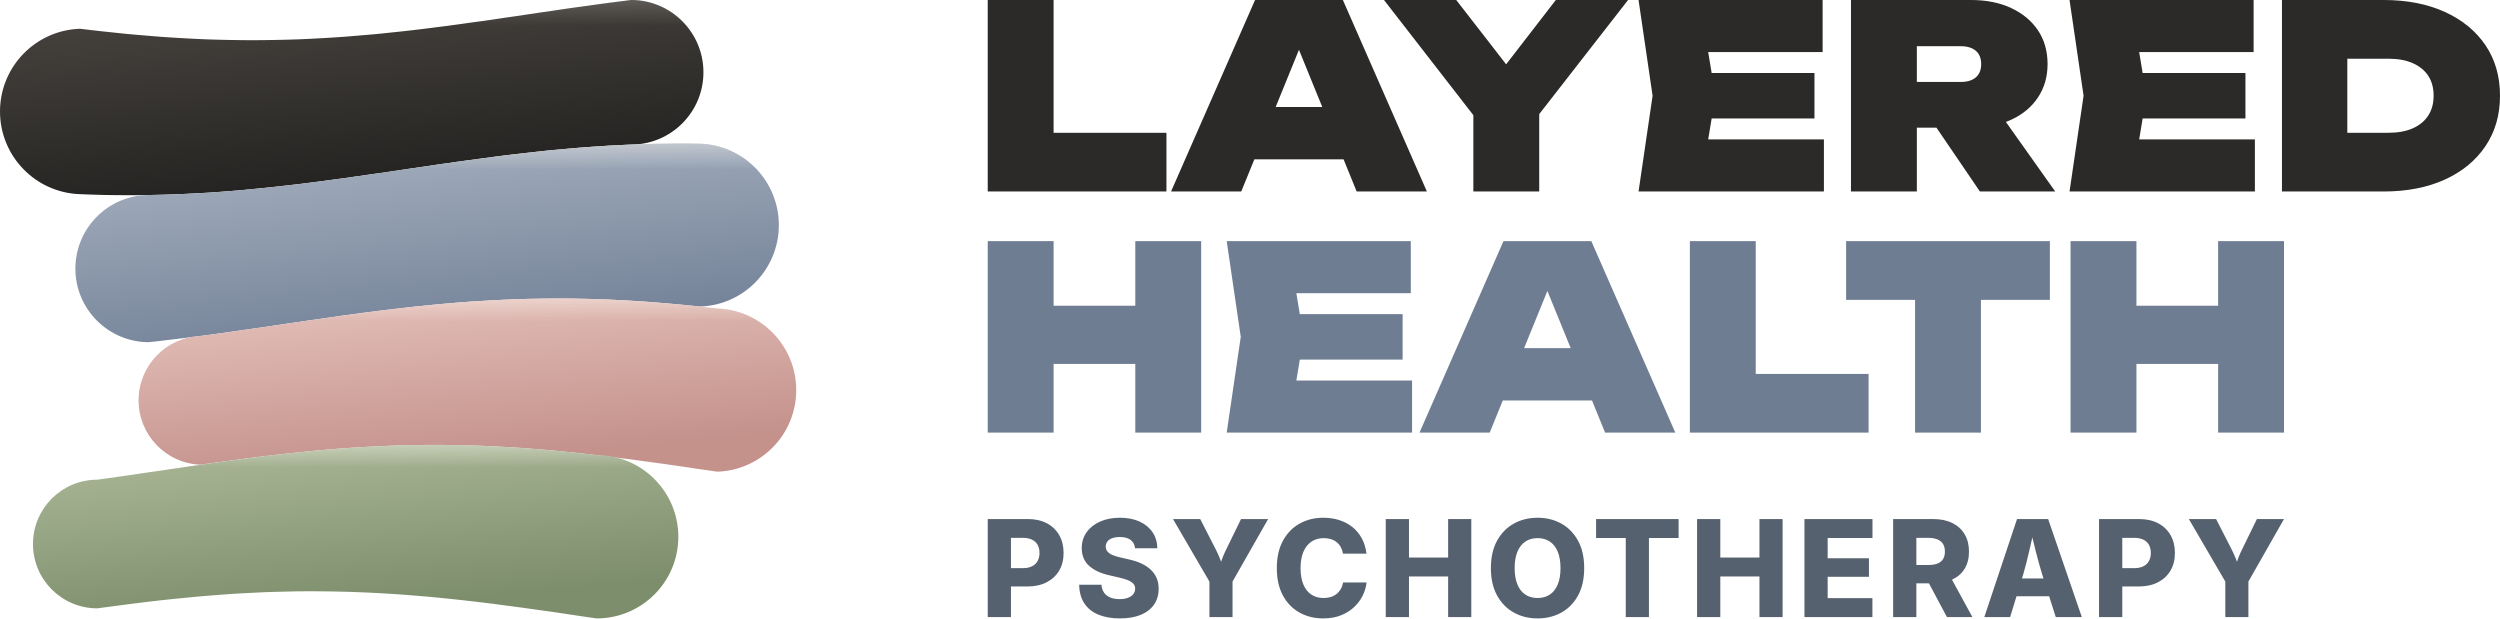
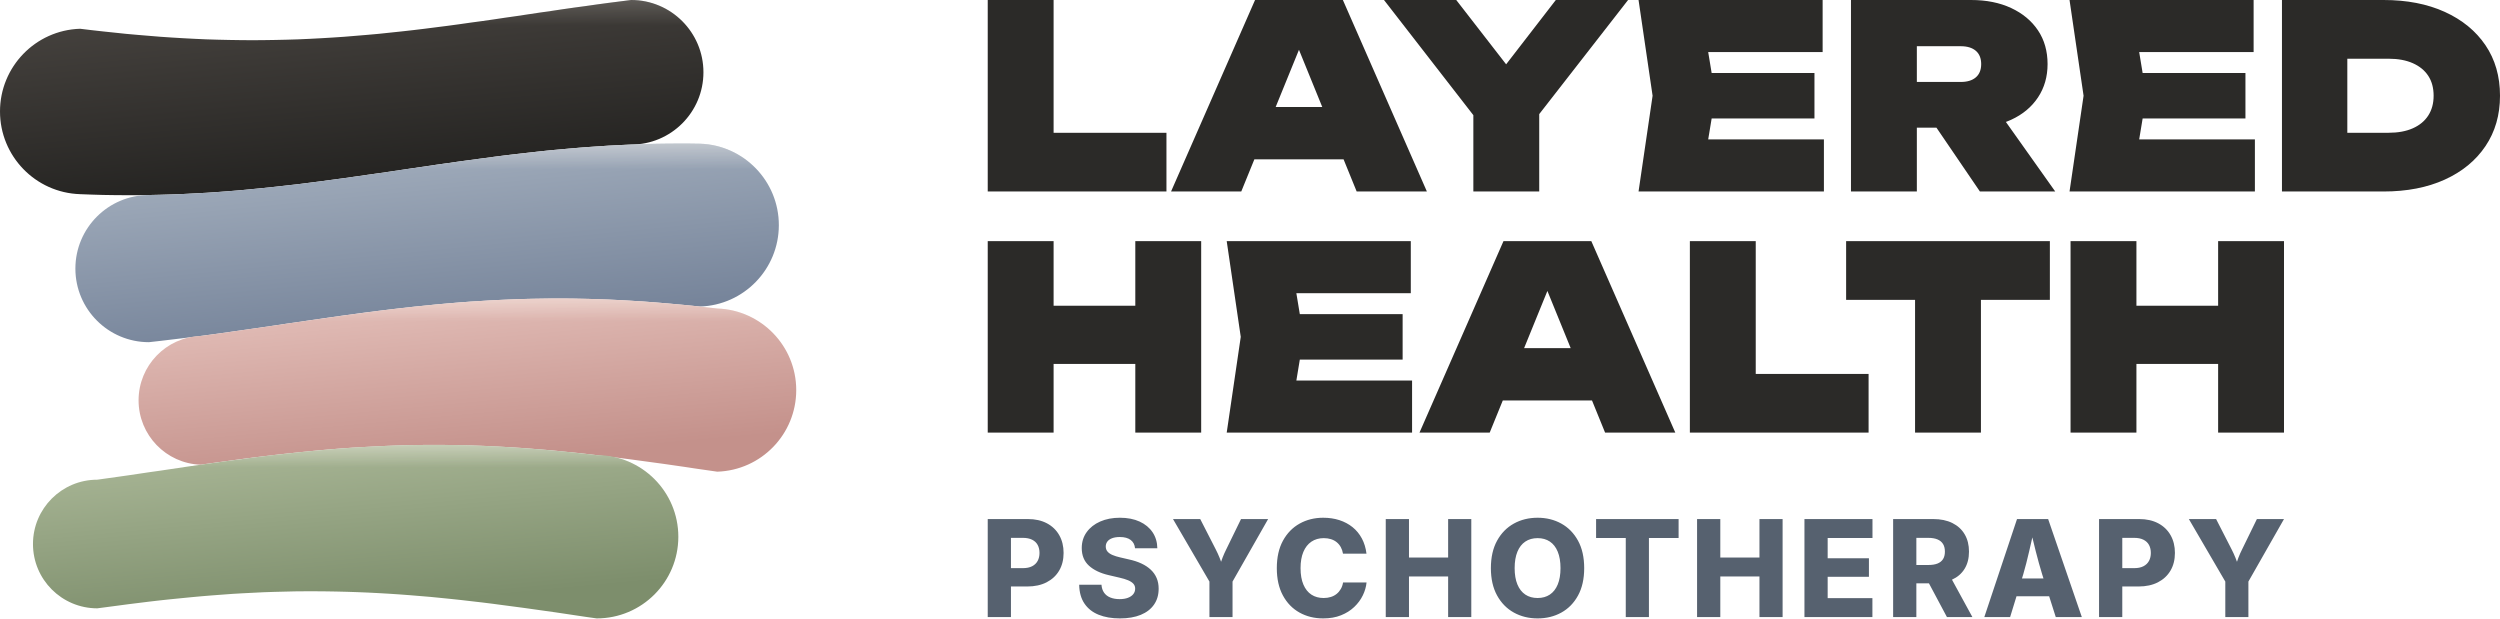
<svg xmlns="http://www.w3.org/2000/svg" viewBox="54.000 54.000 704.991 174.389" width="704.991" height="174.389">
  <defs>
    <linearGradient id="xl-fill-l1" x1="0" y1="0" x2="0.35" y2="1">
      <stop offset="0" stop-color="#4a4642" />
      <stop offset="1" stop-color="#242321" />
    </linearGradient>
    <linearGradient id="xl-edge-l1" x1="0" y1="0" x2="0" y2="1">
      <stop offset="0" stop-color="#fffaf3" stop-opacity="0.16" />
      <stop offset="0.13" stop-color="#fffaf3" stop-opacity="0" />
    </linearGradient>
    <linearGradient id="xl-fill-l2" x1="0" y1="0" x2="0.35" y2="1">
      <stop offset="0" stop-color="#a9b4c2" />
      <stop offset="1" stop-color="#76849a" />
    </linearGradient>
    <linearGradient id="xl-edge-l2" x1="0" y1="0" x2="0" y2="1">
      <stop offset="0" stop-color="#fffaf3" stop-opacity="0.38" />
      <stop offset="0.13" stop-color="#fffaf3" stop-opacity="0" />
    </linearGradient>
    <linearGradient id="xl-fill-l3" x1="0" y1="0" x2="0.35" y2="1">
      <stop offset="0" stop-color="#e6c3bd" />
      <stop offset="1" stop-color="#c4918b" />
    </linearGradient>
    <linearGradient id="xl-edge-l3" x1="0" y1="0" x2="0" y2="1">
      <stop offset="0" stop-color="#fffaf3" stop-opacity="0.38" />
      <stop offset="0.13" stop-color="#fffaf3" stop-opacity="0" />
    </linearGradient>
    <linearGradient id="xl-fill-l4" x1="0" y1="0" x2="0.35" y2="1">
      <stop offset="0" stop-color="#adba9a" />
      <stop offset="1" stop-color="#7d8e6c" />
    </linearGradient>
    <linearGradient id="xl-edge-l4" x1="0" y1="0" x2="0" y2="1">
      <stop offset="0" stop-color="#fffaf3" stop-opacity="0.38" />
      <stop offset="0.13" stop-color="#fffaf3" stop-opacity="0" />
    </linearGradient>
  </defs>
  <g>
    <g transform="scale(4.0)">
      <g transform="matrix(0.607034 0 0 0.607034 11.861 6.6223)">
        <path d="M12.00 14.67 L13.33 14.83 L14.67 14.98 L16.00 15.12 L17.33 15.26 L18.67 15.38 L20.00 15.49 L21.33 15.60 L22.67 15.69 L24.00 15.77 L25.33 15.84 L26.67 15.90 L28.00 15.94 L29.33 15.97 L30.67 15.99 L32.00 16.00 L33.33 15.99 L34.67 15.97 L36.00 15.94 L37.33 15.90 L38.67 15.84 L40.00 15.77 L41.33 15.69 L42.67 15.60 L44.00 15.49 L45.33 15.38 L46.67 15.26 L48.00 15.12 L49.33 14.98 L50.67 14.83 L52.00 14.67 L53.33 14.50 L54.67 14.33 L56.00 14.15 L57.33 13.96 L58.67 13.78 L60.00 13.59 L61.33 13.39 L62.67 13.20 L64.00 13.00 L65.33 12.80 L66.67 12.61 L68.00 12.41 L69.33 12.22 L70.67 12.04 L72.00 11.85 L73.33 11.67 L74.67 11.50 L76.00 11.33 A8.39 8.39 0 0 1 76.00 28.12 L76.00 28.12 L74.67 28.18 L73.33 28.25 L72.00 28.34 L70.67 28.43 L69.33 28.54 L68.00 28.66 L66.67 28.78 L65.33 28.92 L64.00 29.07 L62.67 29.22 L61.33 29.38 L60.00 29.55 L58.67 29.73 L57.33 29.91 L56.00 30.09 L54.67 30.28 L53.33 30.47 L52.00 30.67 L50.67 30.86 L49.33 31.06 L48.00 31.26 L46.67 31.45 L45.33 31.64 L44.00 31.83 L42.67 32.02 L41.33 32.20 L40.00 32.38 L38.67 32.55 L37.33 32.72 L36.00 32.87 L34.67 33.02 L33.33 33.16 L32.00 33.29 L30.67 33.42 L29.33 33.53 L28.00 33.63 L26.67 33.72 L25.33 33.79 L24.00 33.86 L22.67 33.91 L21.33 33.95 L20.00 33.98 L18.67 34.00 L17.33 34.00 L16.00 33.99 L14.67 33.97 L13.33 33.93 L12.00 33.88 A9.61 9.61 0 0 1 12.00 14.67 Z" fill="url(#xl-fill-l1)" />
        <path d="M12.00 14.67 L13.33 14.83 L14.67 14.98 L16.00 15.12 L17.33 15.26 L18.67 15.38 L20.00 15.49 L21.33 15.60 L22.67 15.69 L24.00 15.77 L25.33 15.84 L26.67 15.90 L28.00 15.94 L29.33 15.97 L30.67 15.99 L32.00 16.00 L33.33 15.99 L34.67 15.97 L36.00 15.94 L37.33 15.90 L38.67 15.84 L40.00 15.77 L41.33 15.69 L42.67 15.60 L44.00 15.49 L45.33 15.38 L46.67 15.26 L48.00 15.12 L49.33 14.98 L50.67 14.83 L52.00 14.67 L53.33 14.50 L54.67 14.33 L56.00 14.15 L57.33 13.96 L58.67 13.78 L60.00 13.59 L61.33 13.39 L62.67 13.20 L64.00 13.00 L65.33 12.80 L66.67 12.61 L68.00 12.41 L69.33 12.22 L70.67 12.04 L72.00 11.85 L73.33 11.67 L74.67 11.50 L76.00 11.33 A8.39 8.39 0 0 1 76.00 28.12 L76.00 28.12 L74.67 28.18 L73.33 28.25 L72.00 28.34 L70.67 28.43 L69.33 28.54 L68.00 28.66 L66.67 28.78 L65.33 28.92 L64.00 29.07 L62.67 29.22 L61.33 29.38 L60.00 29.55 L58.67 29.73 L57.33 29.91 L56.00 30.09 L54.67 30.28 L53.33 30.47 L52.00 30.67 L50.67 30.86 L49.33 31.06 L48.00 31.26 L46.67 31.45 L45.33 31.64 L44.00 31.83 L42.67 32.02 L41.33 32.20 L40.00 32.38 L38.67 32.55 L37.33 32.72 L36.00 32.87 L34.67 33.02 L33.33 33.16 L32.00 33.29 L30.67 33.42 L29.33 33.53 L28.00 33.63 L26.67 33.72 L25.33 33.79 L24.00 33.86 L22.67 33.91 L21.33 33.95 L20.00 33.98 L18.67 34.00 L17.33 34.00 L16.00 33.99 L14.67 33.97 L13.33 33.93 L12.00 33.88 A9.61 9.61 0 0 1 12.00 14.67 Z" fill="url(#xl-edge-l1)" />
        <path d="M20.00 33.98 L21.33 33.95 L22.67 33.91 L24.00 33.86 L25.33 33.79 L26.67 33.72 L28.00 33.63 L29.33 33.53 L30.67 33.42 L32.00 33.29 L33.33 33.16 L34.67 33.02 L36.00 32.87 L37.33 32.72 L38.67 32.55 L40.00 32.38 L41.33 32.20 L42.67 32.02 L44.00 31.83 L45.33 31.64 L46.67 31.45 L48.00 31.26 L49.33 31.06 L50.67 30.86 L52.00 30.67 L53.33 30.47 L54.67 30.28 L56.00 30.09 L57.33 29.91 L58.67 29.73 L60.00 29.55 L61.33 29.38 L62.67 29.22 L64.00 29.07 L65.33 28.92 L66.67 28.78 L68.00 28.66 L69.33 28.54 L70.67 28.43 L72.00 28.34 L73.33 28.25 L74.67 28.18 L76.00 28.12 L77.33 28.07 L78.67 28.03 L80.00 28.01 L81.33 28.00 L82.67 28.00 L84.00 28.02 A9.46 9.46 0 0 1 84.00 46.93 L84.00 46.93 L82.67 46.80 L81.33 46.67 L80.00 46.55 L78.67 46.44 L77.33 46.34 L76.00 46.26 L74.67 46.18 L73.33 46.12 L72.00 46.07 L70.67 46.04 L69.33 46.01 L68.00 46.00 L66.67 46.00 L65.33 46.02 L64.00 46.04 L62.67 46.08 L61.33 46.14 L60.00 46.20 L58.67 46.28 L57.33 46.36 L56.00 46.46 L54.67 46.57 L53.33 46.69 L52.00 46.83 L50.67 46.96 L49.33 47.11 L48.00 47.27 L46.67 47.43 L45.33 47.60 L44.00 47.78 L42.67 47.96 L41.33 48.15 L40.00 48.34 L38.67 48.53 L37.33 48.73 L36.00 48.92 L34.67 49.12 L33.33 49.32 L32.00 49.51 L30.67 49.70 L29.33 49.89 L28.00 50.08 L26.67 50.26 L25.33 50.43 L24.00 50.60 L22.67 50.76 L21.33 50.92 L20.00 51.07 A8.54 8.54 0 0 1 20.00 33.98 Z" fill="url(#xl-fill-l2)" />
        <path d="M20.00 33.98 L21.33 33.95 L22.67 33.91 L24.00 33.86 L25.33 33.79 L26.67 33.72 L28.00 33.63 L29.33 33.53 L30.67 33.42 L32.00 33.29 L33.33 33.16 L34.67 33.02 L36.00 32.87 L37.33 32.72 L38.67 32.55 L40.00 32.38 L41.33 32.20 L42.67 32.02 L44.00 31.83 L45.33 31.64 L46.67 31.45 L48.00 31.26 L49.33 31.06 L50.67 30.86 L52.00 30.67 L53.33 30.47 L54.67 30.28 L56.00 30.09 L57.33 29.91 L58.67 29.73 L60.00 29.55 L61.33 29.38 L62.67 29.22 L64.00 29.07 L65.33 28.92 L66.67 28.78 L68.00 28.66 L69.33 28.54 L70.67 28.43 L72.00 28.34 L73.33 28.25 L74.67 28.18 L76.00 28.12 L77.33 28.07 L78.67 28.03 L80.00 28.01 L81.33 28.00 L82.67 28.00 L84.00 28.02 A9.46 9.46 0 0 1 84.00 46.93 L84.00 46.93 L82.67 46.80 L81.33 46.67 L80.00 46.55 L78.67 46.44 L77.33 46.34 L76.00 46.26 L74.67 46.18 L73.33 46.12 L72.00 46.07 L70.67 46.04 L69.33 46.01 L68.00 46.00 L66.67 46.00 L65.33 46.02 L64.00 46.04 L62.67 46.08 L61.33 46.14 L60.00 46.20 L58.67 46.28 L57.33 46.36 L56.00 46.46 L54.67 46.57 L53.33 46.69 L52.00 46.83 L50.67 46.96 L49.33 47.11 L48.00 47.27 L46.67 47.43 L45.33 47.60 L44.00 47.78 L42.67 47.96 L41.33 48.15 L40.00 48.34 L38.67 48.53 L37.33 48.73 L36.00 48.92 L34.67 49.12 L33.33 49.32 L32.00 49.51 L30.67 49.70 L29.33 49.89 L28.00 50.08 L26.67 50.26 L25.33 50.43 L24.00 50.60 L22.67 50.76 L21.33 50.92 L20.00 51.07 A8.54 8.54 0 0 1 20.00 33.98 Z" fill="url(#xl-edge-l2)" />
        <path d="M26.00 50.35 L27.25 50.18 L28.50 50.01 L29.75 49.83 L31.00 49.65 L32.25 49.47 L33.50 49.29 L34.75 49.11 L36.00 48.92 L37.25 48.74 L38.50 48.56 L39.75 48.38 L41.00 48.20 L42.25 48.02 L43.50 47.85 L44.75 47.68 L46.00 47.52 L47.25 47.36 L48.50 47.21 L49.75 47.07 L51.00 46.93 L52.25 46.80 L53.50 46.68 L54.75 46.57 L56.00 46.46 L57.25 46.37 L58.50 46.29 L59.75 46.21 L61.00 46.15 L62.25 46.10 L63.50 46.06 L64.75 46.03 L66.00 46.01 L67.25 46.00 L68.50 46.00 L69.75 46.02 L71.00 46.04 L72.25 46.08 L73.50 46.13 L74.75 46.19 L76.00 46.26 L77.25 46.34 L78.50 46.43 L79.75 46.53 L81.00 46.64 L82.25 46.75 L83.50 46.88 L84.75 47.02 L86.00 47.16 A9.48 9.48 0 0 1 86.00 66.11 L86.00 66.11 L84.75 65.93 L83.50 65.75 L82.25 65.56 L81.00 65.38 L79.75 65.20 L78.50 65.03 L77.25 64.86 L76.00 64.69 L74.75 64.53 L73.50 64.37 L72.25 64.22 L71.00 64.07 L69.75 63.93 L68.50 63.81 L67.25 63.68 L66.00 63.57 L64.75 63.47 L63.50 63.37 L62.25 63.29 L61.00 63.22 L59.75 63.15 L58.50 63.10 L57.25 63.06 L56.00 63.03 L54.75 63.01 L53.50 63.00 L52.25 63.00 L51.00 63.02 L49.75 63.04 L48.50 63.08 L47.25 63.13 L46.00 63.19 L44.75 63.26 L43.50 63.33 L42.25 63.42 L41.00 63.52 L39.75 63.63 L38.50 63.75 L37.25 63.88 L36.00 64.01 L34.75 64.15 L33.50 64.30 L32.25 64.45 L31.00 64.61 L29.75 64.78 L28.50 64.95 L27.25 65.12 L26.00 65.30 A7.48 7.48 0 0 1 26.00 50.35 Z" fill="url(#xl-fill-l3)" />
        <path d="M26.00 50.35 L27.25 50.18 L28.50 50.01 L29.75 49.83 L31.00 49.65 L32.25 49.47 L33.50 49.29 L34.75 49.11 L36.00 48.92 L37.25 48.74 L38.50 48.56 L39.75 48.38 L41.00 48.20 L42.25 48.02 L43.50 47.85 L44.75 47.68 L46.00 47.52 L47.25 47.36 L48.50 47.21 L49.75 47.07 L51.00 46.93 L52.25 46.80 L53.50 46.68 L54.75 46.57 L56.00 46.46 L57.25 46.37 L58.50 46.29 L59.75 46.21 L61.00 46.15 L62.25 46.10 L63.50 46.06 L64.75 46.03 L66.00 46.01 L67.25 46.00 L68.50 46.00 L69.75 46.02 L71.00 46.04 L72.25 46.08 L73.50 46.13 L74.75 46.19 L76.00 46.26 L77.25 46.34 L78.50 46.43 L79.75 46.53 L81.00 46.64 L82.25 46.75 L83.50 46.88 L84.75 47.02 L86.00 47.16 A9.48 9.48 0 0 1 86.00 66.11 L86.00 66.11 L84.75 65.93 L83.50 65.75 L82.25 65.56 L81.00 65.38 L79.75 65.20 L78.50 65.03 L77.25 64.86 L76.00 64.69 L74.75 64.53 L73.50 64.37 L72.25 64.22 L71.00 64.07 L69.75 63.93 L68.50 63.81 L67.25 63.68 L66.00 63.57 L64.75 63.47 L63.50 63.37 L62.25 63.29 L61.00 63.22 L59.75 63.15 L58.50 63.10 L57.25 63.06 L56.00 63.03 L54.75 63.01 L53.50 63.00 L52.25 63.00 L51.00 63.02 L49.75 63.04 L48.50 63.08 L47.25 63.13 L46.00 63.19 L44.75 63.26 L43.50 63.33 L42.25 63.42 L41.00 63.52 L39.75 63.63 L38.50 63.75 L37.25 63.88 L36.00 64.01 L34.75 64.15 L33.50 64.30 L32.25 64.45 L31.00 64.61 L29.75 64.78 L28.50 64.95 L27.25 65.12 L26.00 65.30 A7.48 7.48 0 0 1 26.00 50.35 Z" fill="url(#xl-edge-l3)" />
        <path d="M14.00 67.04 L15.21 66.87 L16.42 66.70 L17.62 66.53 L18.83 66.35 L20.04 66.17 L21.25 66.00 L22.46 65.82 L23.67 65.64 L24.88 65.46 L26.08 65.29 L27.29 65.12 L28.50 64.95 L29.71 64.79 L30.92 64.63 L32.12 64.47 L33.33 64.32 L34.54 64.17 L35.75 64.04 L36.96 63.91 L38.17 63.78 L39.38 63.67 L40.58 63.56 L41.79 63.46 L43.00 63.37 L44.21 63.29 L45.42 63.22 L46.62 63.16 L47.83 63.10 L49.04 63.06 L50.25 63.03 L51.46 63.01 L52.67 63.00 L53.88 63.00 L55.08 63.01 L56.29 63.03 L57.50 63.07 L58.71 63.11 L59.92 63.16 L61.12 63.22 L62.33 63.30 L63.54 63.38 L64.75 63.47 L65.96 63.57 L67.17 63.68 L68.38 63.79 L69.58 63.92 L70.79 64.05 L72.00 64.19 A9.48 9.48 0 0 1 72.00 83.15 L72.00 83.15 L70.79 82.98 L69.58 82.80 L68.38 82.62 L67.17 82.44 L65.96 82.27 L64.75 82.10 L63.54 81.93 L62.33 81.77 L61.12 81.61 L59.92 81.45 L58.71 81.30 L57.50 81.16 L56.29 81.02 L55.08 80.89 L53.88 80.77 L52.67 80.65 L51.46 80.55 L50.25 80.45 L49.04 80.36 L47.83 80.28 L46.62 80.21 L45.42 80.15 L44.21 80.10 L43.00 80.06 L41.79 80.03 L40.58 80.01 L39.38 80.00 L38.17 80.00 L36.96 80.01 L35.75 80.04 L34.54 80.07 L33.33 80.11 L32.12 80.17 L30.92 80.23 L29.71 80.30 L28.50 80.39 L27.29 80.48 L26.08 80.58 L24.88 80.69 L23.67 80.81 L22.46 80.93 L21.25 81.06 L20.04 81.20 L18.83 81.35 L17.62 81.50 L16.42 81.66 L15.21 81.82 L14.00 81.98 A7.47 7.47 0 0 1 14.00 67.04 Z" fill="url(#xl-fill-l4)" />
        <path d="M14.00 67.04 L15.21 66.87 L16.42 66.70 L17.62 66.53 L18.83 66.35 L20.04 66.17 L21.25 66.00 L22.46 65.82 L23.67 65.64 L24.88 65.46 L26.08 65.29 L27.29 65.12 L28.50 64.95 L29.71 64.79 L30.92 64.63 L32.12 64.47 L33.33 64.32 L34.54 64.17 L35.75 64.04 L36.96 63.91 L38.17 63.78 L39.38 63.67 L40.58 63.56 L41.79 63.46 L43.00 63.37 L44.21 63.29 L45.42 63.22 L46.62 63.16 L47.83 63.10 L49.04 63.06 L50.25 63.03 L51.46 63.01 L52.67 63.00 L53.88 63.00 L55.08 63.01 L56.29 63.03 L57.50 63.07 L58.71 63.11 L59.92 63.16 L61.12 63.22 L62.33 63.30 L63.54 63.38 L64.75 63.47 L65.96 63.57 L67.17 63.68 L68.38 63.79 L69.58 63.92 L70.79 64.05 L72.00 64.19 A9.48 9.48 0 0 1 72.00 83.15 L72.00 83.15 L70.79 82.98 L69.58 82.80 L68.38 82.62 L67.17 82.44 L65.96 82.27 L64.75 82.10 L63.54 81.93 L62.33 81.77 L61.12 81.61 L59.92 81.45 L58.71 81.30 L57.50 81.16 L56.29 81.02 L55.08 80.89 L53.88 80.77 L52.67 80.65 L51.46 80.55 L50.25 80.45 L49.04 80.36 L47.83 80.28 L46.62 80.21 L45.42 80.15 L44.21 80.10 L43.00 80.06 L41.79 80.03 L40.58 80.01 L39.38 80.00 L38.17 80.00 L36.96 80.01 L35.75 80.04 L34.54 80.07 L33.33 80.11 L32.12 80.17 L30.92 80.23 L29.71 80.30 L28.50 80.39 L27.29 80.48 L26.08 80.58 L24.88 80.69 L23.67 80.81 L22.46 80.93 L21.25 81.06 L20.04 81.20 L18.83 81.35 L17.62 81.50 L16.42 81.66 L15.21 81.82 L14.00 81.98 A7.47 7.47 0 0 1 14.00 67.04 Z" fill="url(#xl-edge-l4)" />
      </g>
    </g>
  </g>
  <g transform="scale(4.0)">
    <path fill="#2b2a28" d="M87.778 13.5V24.948L85.69 22.86H95.734V27H83.134V13.5Z M100.396 24.732V21.042H109.594V24.732ZM108.172 13.5 114.094 27H109.144L104.482 15.552H105.67L101.008 27H96.058L101.98 13.5Z M117.37 27V20.34H122.014V27ZM111.07 13.5H116.164L120.646 19.278H118.72L123.184 13.5H128.278L121.186 22.608L118.18 22.662Z M141.418 18.648V21.852H131.248V18.648ZM134.434 20.25 133.606 25.272 131.842 23.328H142.084V27H129.016L130.006 20.25L129.016 13.5H141.994V17.172H131.842L133.606 15.228Z M147.196 19.278H151.732Q152.416 19.278 152.794 18.954Q153.172 18.63 153.172 18.018Q153.172 17.406 152.794 17.082Q152.416 16.758 151.732 16.758H146.548L148.636 14.67V27H143.992V13.5H152.452Q154.072 13.5 155.287 14.067Q156.502 14.634 157.177 15.642Q157.852 16.65 157.852 18.018Q157.852 19.35 157.177 20.367Q156.502 21.384 155.287 21.942Q154.072 22.5 152.452 22.5H147.196ZM148.78 20.682H153.91L158.392 27H153.082Z M171.802 18.648V21.852H161.632V18.648ZM164.818 20.25 163.99 25.272 162.226 23.328H172.468V27H159.4L160.39 20.25L159.4 13.5H172.378V17.172H162.226L163.99 15.228Z M181.54 13.5Q184.006 13.5 185.851 14.337Q187.696 15.174 188.722 16.686Q189.748 18.198 189.748 20.25Q189.748 22.284 188.722 23.805Q187.696 25.326 185.851 26.163Q184.006 27 181.54 27H174.376V13.5ZM178.984 24.93 176.896 22.86H181.9Q182.89 22.86 183.601 22.545Q184.312 22.23 184.69 21.645Q185.068 21.06 185.068 20.25Q185.068 19.422 184.69 18.846Q184.312 18.27 183.601 17.955Q182.89 17.64 181.9 17.64H176.896L178.984 15.57Z" />
-     <path fill="#6e7d92" d="M83.134 30.5H87.778V44H83.134ZM93.538 30.5H98.182V44H93.538ZM85.762 35.054H95.356V39.158H85.762Z M112.384 35.648V38.852H102.214V35.648ZM105.4 37.25 104.572 42.272 102.808 40.328H113.05V44H99.982L100.972 37.25L99.982 30.5H112.96V34.172H102.808L104.572 32.228Z M117.91 41.732V38.042H127.108V41.732ZM125.686 30.5 131.608 44H126.658L121.996 32.552H123.184L118.522 44H113.572L119.494 30.5Z M137.278 30.5V41.948L135.19 39.86H145.234V44H132.634V30.5Z M148.51 32.498H153.154V44H148.51ZM143.65 30.5H158.014V34.64H143.65Z M159.472 30.5H164.116V44H159.472ZM169.876 30.5H174.52V44H169.876ZM162.1 35.054H171.694V39.158H162.1Z" />
+     <path fill="#2b2a28" d="M83.134 30.5H87.778V44H83.134ZM93.538 30.5H98.182V44H93.538ZM85.762 35.054H95.356V39.158H85.762Z M112.384 35.648V38.852H102.214V35.648ZM105.4 37.25 104.572 42.272 102.808 40.328H113.05V44H99.982L100.972 37.25L99.982 30.5H112.96V34.172H102.808L104.572 32.228Z M117.91 41.732V38.042H127.108V41.732ZM125.686 30.5 131.608 44H126.658L121.996 32.552H123.184L118.522 44H113.572L119.494 30.5Z M137.278 30.5V41.948L135.19 39.86H145.234V44H132.634V30.5Z M148.51 32.498H153.154V44H148.51ZM143.65 30.5H158.014V34.64H143.65Z M159.472 30.5H164.116V44H159.472ZM169.876 30.5H174.52V44H169.876ZM162.1 35.054H171.694V39.158H162.1Z" />
    <path fill="#56616f" d="M83.134 57.004V50.093H85.963Q86.743 50.093 87.309 50.394Q87.874 50.696 88.178 51.234Q88.482 51.772 88.482 52.482Q88.482 53.196 88.171 53.725Q87.861 54.254 87.285 54.551Q86.71 54.847 85.917 54.847H84.164V53.553H85.62Q86.005 53.553 86.265 53.419Q86.525 53.284 86.654 53.043Q86.784 52.802 86.784 52.482Q86.784 52.157 86.654 51.918Q86.525 51.679 86.263 51.549Q86 51.419 85.615 51.419H84.771V57.004Z M92.452 57.097Q91.589 57.097 90.949 56.837Q90.309 56.578 89.952 56.049Q89.595 55.52 89.581 54.722H91.153Q91.176 55.056 91.336 55.283Q91.496 55.511 91.777 55.624Q92.058 55.738 92.433 55.738Q92.772 55.738 93.018 55.645Q93.264 55.552 93.396 55.385Q93.528 55.219 93.528 54.996Q93.528 54.796 93.405 54.657Q93.282 54.518 93.036 54.411Q92.791 54.305 92.41 54.221L91.677 54.05Q90.782 53.845 90.272 53.382Q89.762 52.918 89.762 52.138Q89.762 51.498 90.109 51.016Q90.457 50.533 91.063 50.267Q91.668 50 92.452 50Q93.255 50 93.844 50.271Q94.433 50.543 94.757 51.027Q95.082 51.512 95.091 52.152H93.519Q93.486 51.777 93.213 51.568Q92.939 51.359 92.447 51.359Q92.123 51.359 91.9 51.445Q91.677 51.531 91.566 51.682Q91.455 51.832 91.455 52.027Q91.455 52.24 91.58 52.387Q91.705 52.533 91.937 52.63Q92.169 52.728 92.475 52.797L93.074 52.936Q93.575 53.043 93.967 53.226Q94.359 53.409 94.63 53.665Q94.901 53.92 95.043 54.254Q95.184 54.588 95.184 55Q95.184 55.655 94.857 56.125Q94.53 56.596 93.92 56.847Q93.31 57.097 92.452 57.097Z M98.764 57.004V54.5L96.195 50.093H98.115L99.2 52.213Q99.358 52.519 99.483 52.83Q99.609 53.14 99.739 53.553H99.446Q99.567 53.136 99.685 52.825Q99.804 52.514 99.957 52.213L100.991 50.093H102.902L100.393 54.5V57.004Z M106.784 57.097Q105.852 57.097 105.112 56.684Q104.372 56.271 103.943 55.478Q103.514 54.685 103.514 53.553Q103.514 52.412 103.947 51.619Q104.381 50.826 105.123 50.413Q105.865 50 106.784 50Q107.401 50 107.925 50.169Q108.449 50.339 108.853 50.663Q109.256 50.988 109.509 51.459Q109.762 51.93 109.836 52.533H108.18Q108.138 52.278 108.027 52.076Q107.916 51.874 107.742 51.73Q107.568 51.586 107.336 51.512Q107.104 51.438 106.826 51.438Q106.32 51.438 105.951 51.688Q105.582 51.939 105.385 52.41Q105.188 52.881 105.188 53.553Q105.188 54.244 105.39 54.715Q105.592 55.186 105.956 55.423Q106.32 55.659 106.816 55.659Q107.095 55.659 107.327 55.585Q107.559 55.511 107.735 55.367Q107.911 55.223 108.027 55.021Q108.143 54.82 108.185 54.564H109.841Q109.794 55.028 109.576 55.476Q109.358 55.924 108.971 56.292Q108.584 56.661 108.036 56.879Q107.489 57.097 106.784 57.097Z M111.194 57.004V50.093H112.832V52.806H115.592V50.093H117.225V57.004H115.592V54.142H112.832V57.004Z M121.9 57.097Q120.967 57.097 120.223 56.684Q119.478 56.271 119.042 55.478Q118.606 54.685 118.606 53.553Q118.606 52.412 119.042 51.619Q119.478 50.826 120.223 50.413Q120.967 50 121.9 50Q122.827 50 123.572 50.413Q124.316 50.826 124.75 51.619Q125.184 52.412 125.184 53.553Q125.184 54.69 124.75 55.483Q124.316 56.276 123.572 56.687Q122.827 57.097 121.9 57.097ZM121.9 55.659Q122.401 55.659 122.762 55.418Q123.124 55.177 123.319 54.706Q123.514 54.235 123.514 53.553Q123.514 52.867 123.319 52.394Q123.124 51.92 122.762 51.679Q122.401 51.438 121.9 51.438Q121.394 51.438 121.032 51.682Q120.67 51.925 120.476 52.396Q120.281 52.867 120.281 53.553Q120.281 54.235 120.476 54.704Q120.67 55.172 121.032 55.416Q121.394 55.659 121.9 55.659Z M126.023 51.429V50.093H131.84V51.429H129.748V57.004H128.115V51.429Z M133.142 57.004V50.093H134.78V52.806H137.54V50.093H139.172V57.004H137.54V54.142H134.78V57.004Z M140.712 57.004V50.093H145.508V51.429H142.349V52.857H145.258V54.166H142.349V55.668H145.503V57.004Z M146.964 57.004V50.093H149.793Q150.573 50.093 151.139 50.373Q151.705 50.654 152.008 51.169Q152.312 51.684 152.312 52.389Q152.312 53.099 152.001 53.602Q151.691 54.105 151.115 54.365Q150.54 54.625 149.747 54.625H147.943V53.331H149.45Q149.835 53.331 150.093 53.229Q150.35 53.126 150.482 52.918Q150.614 52.709 150.614 52.389Q150.614 52.064 150.482 51.851Q150.35 51.637 150.09 51.528Q149.831 51.419 149.446 51.419H148.601V57.004ZM150.758 57.004 149.074 53.845H150.828L152.553 57.004Z M153.392 57.004 155.698 50.093H157.892L160.267 57.004H158.43L157.47 53.985Q157.238 53.229 157.022 52.377Q156.806 51.526 156.588 50.612H156.955Q156.746 51.531 156.551 52.382Q156.356 53.233 156.138 53.985L155.211 57.004ZM154.96 55.534V54.281H158.703V55.534Z M161.481 57.004V50.093H164.311Q165.09 50.093 165.656 50.394Q166.222 50.696 166.526 51.234Q166.83 51.772 166.83 52.482Q166.83 53.196 166.519 53.725Q166.208 54.254 165.633 54.551Q165.058 54.847 164.264 54.847H162.511V53.553H163.968Q164.353 53.553 164.612 53.419Q164.872 53.284 165.002 53.043Q165.132 52.802 165.132 52.482Q165.132 52.157 165.002 51.918Q164.872 51.679 164.61 51.549Q164.348 51.419 163.963 51.419H163.119V57.004Z M170.382 57.004V54.5L167.812 50.093H169.733L170.818 52.213Q170.976 52.519 171.101 52.83Q171.226 53.14 171.356 53.553H171.064Q171.185 53.136 171.303 52.825Q171.421 52.514 171.574 52.213L172.609 50.093H174.52L172.01 54.5V57.004Z" />
  </g>
</svg>
